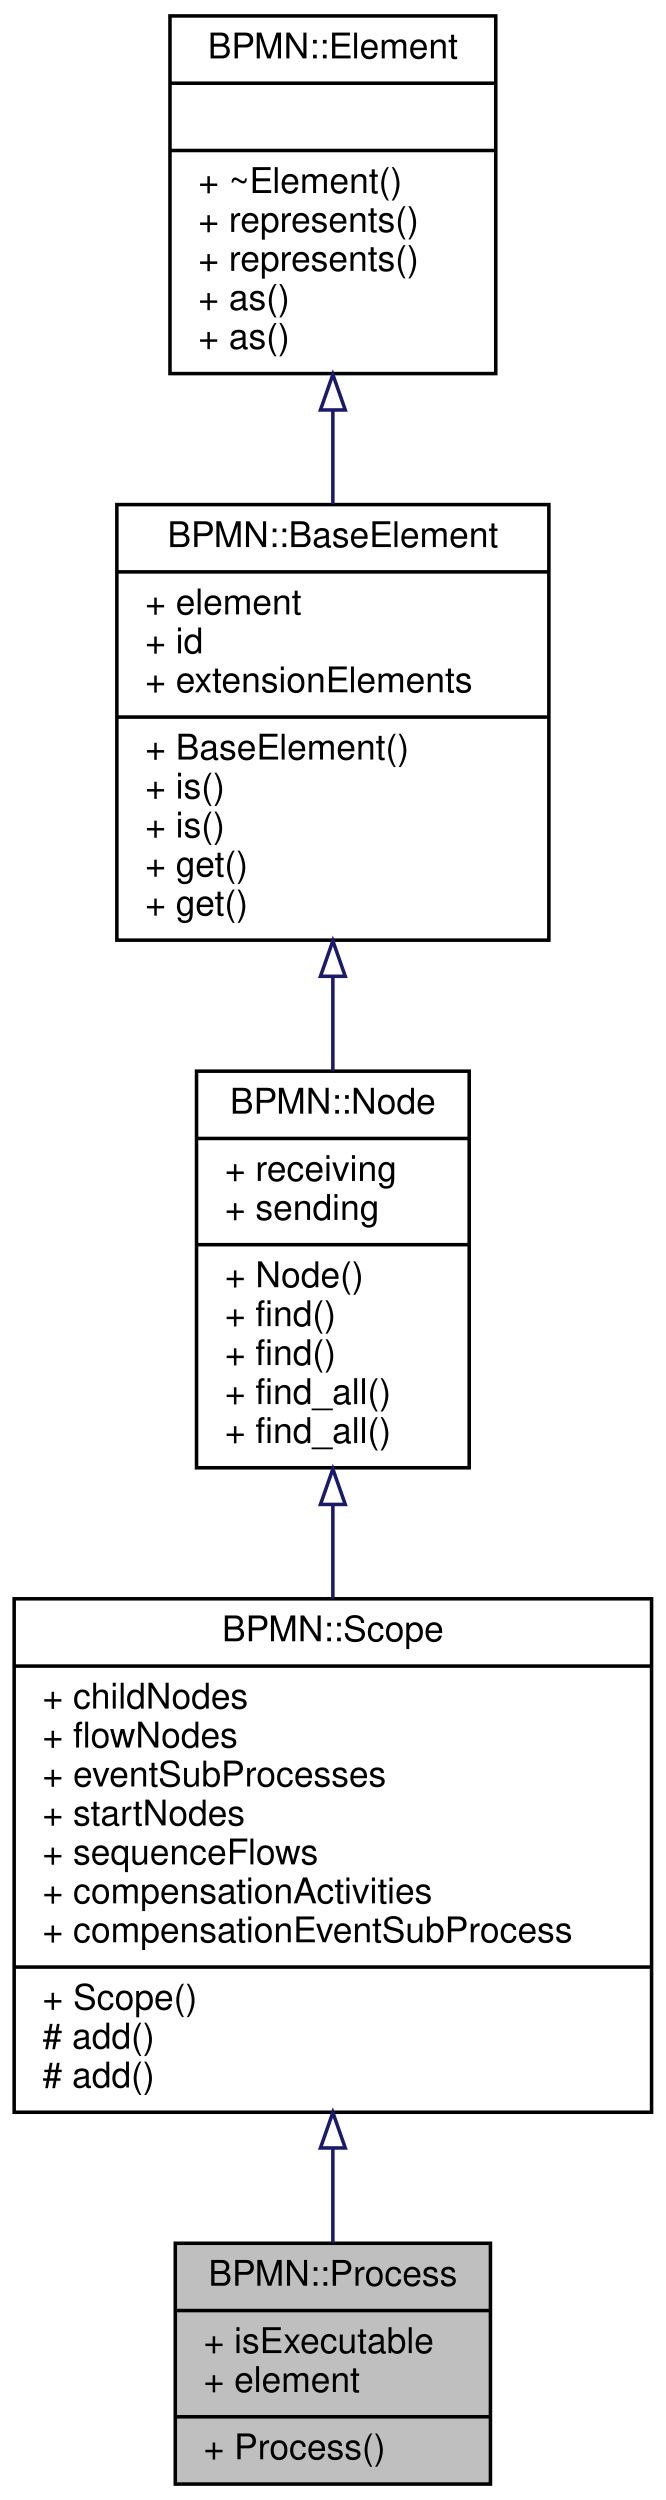
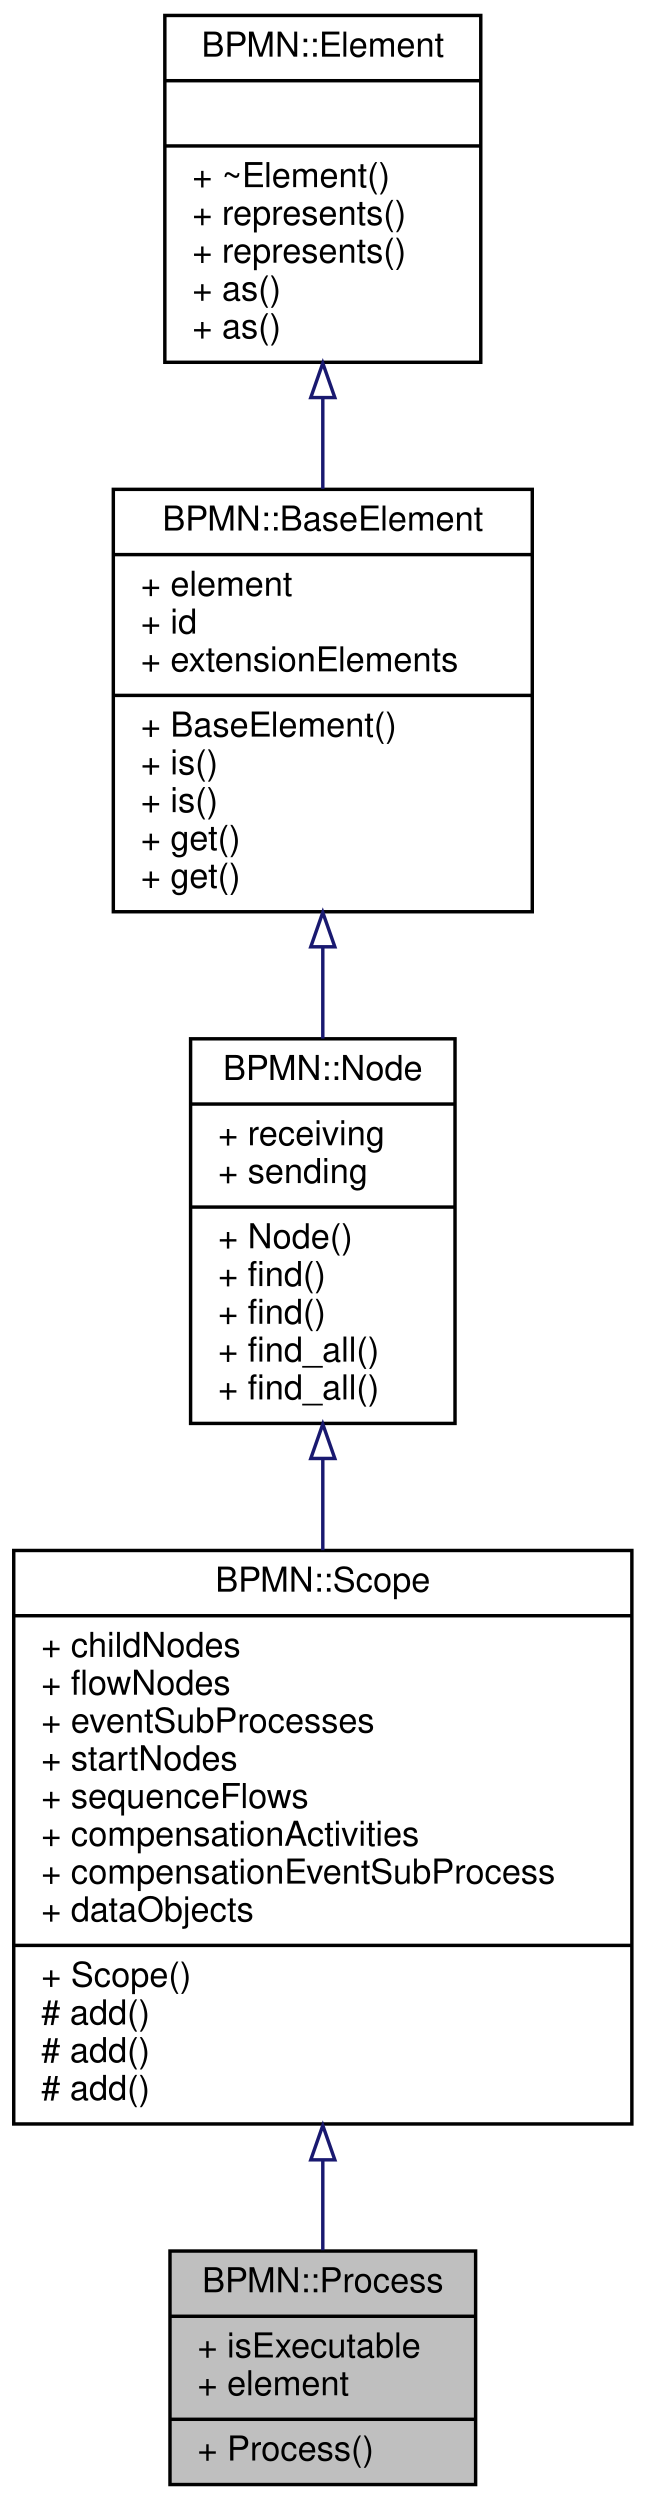
- <svg xmlns="http://www.w3.org/2000/svg" xmlns:xlink="http://www.w3.org/1999/xlink" width="188pt" height="706pt" viewBox="0.00 0.00 188.00 706.00">
-   <g id="graph0" class="graph" transform="scale(1 1) rotate(0) translate(4 702)">
+ <svg xmlns="http://www.w3.org/2000/svg" xmlns:xlink="http://www.w3.org/1999/xlink" width="188pt" height="728pt" viewBox="0.00 0.00 188.00 728.00">
+   <g id="graph0" class="graph" transform="scale(1 1) rotate(0) translate(4 724)">
    <g id="node1" class="node">
      <g id="a_node1">
        <a xlink:title=" ">
          <polygon fill="#bfbfbf" stroke="black" points="45.5,-0.5 45.5,-68.5 134.5,-68.5 134.5,-0.5 45.5,-0.5" />
          <text text-anchor="middle" x="90" y="-56.5" font-family="Helvetica,sans-Serif" font-size="10.00">BPMN::Process</text>
          <polyline fill="none" stroke="black" points="45.5,-49.5 134.5,-49.5 " />
          <text text-anchor="start" x="53.5" y="-37.5" font-family="Helvetica,sans-Serif" font-size="10.00">+ isExecutable</text>
          <text text-anchor="start" x="53.5" y="-26.5" font-family="Helvetica,sans-Serif" font-size="10.00">+ element</text>
          <polyline fill="none" stroke="black" points="45.5,-19.5 134.5,-19.5 " />
          <text text-anchor="start" x="53.5" y="-7.5" font-family="Helvetica,sans-Serif" font-size="10.00">+ Process()</text>
        </a>
      </g>
    </g>
    <g id="node2" class="node">
      <g id="a_node2">
        <a xlink:href="classBPMN_1_1Scope.html" target="_top" xlink:title="Base class for BPMN elements that may contain a ChildNode elements.">
-           <polygon fill="none" stroke="black" points="0,-105.5 0,-250.5 180,-250.5 180,-105.5 0,-105.5" />
-           <text text-anchor="middle" x="90" y="-238.5" font-family="Helvetica,sans-Serif" font-size="10.00">BPMN::Scope</text>
-           <polyline fill="none" stroke="black" points="0,-231.5 180,-231.5 " />
-           <text text-anchor="start" x="8" y="-219.5" font-family="Helvetica,sans-Serif" font-size="10.00">+ childNodes</text>
-           <text text-anchor="start" x="8" y="-208.5" font-family="Helvetica,sans-Serif" font-size="10.00">+ flowNodes</text>
-           <text text-anchor="start" x="8" y="-197.5" font-family="Helvetica,sans-Serif" font-size="10.00">+ eventSubProcesses</text>
-           <text text-anchor="start" x="8" y="-186.5" font-family="Helvetica,sans-Serif" font-size="10.00">+ startNodes</text>
-           <text text-anchor="start" x="8" y="-175.5" font-family="Helvetica,sans-Serif" font-size="10.00">+ sequenceFlows</text>
-           <text text-anchor="start" x="8" y="-164.5" font-family="Helvetica,sans-Serif" font-size="10.00">+ compensationActivities</text>
-           <text text-anchor="start" x="8" y="-153.5" font-family="Helvetica,sans-Serif" font-size="10.00">+ compensationEventSubProcess</text>
-           <polyline fill="none" stroke="black" points="0,-146.5 180,-146.5 " />
-           <text text-anchor="start" x="8" y="-134.5" font-family="Helvetica,sans-Serif" font-size="10.00">+ Scope()</text>
+           <polygon fill="none" stroke="black" points="0,-105.5 0,-272.5 180,-272.5 180,-105.5 0,-105.5" />
+           <text text-anchor="middle" x="90" y="-260.5" font-family="Helvetica,sans-Serif" font-size="10.00">BPMN::Scope</text>
+           <polyline fill="none" stroke="black" points="0,-253.5 180,-253.5 " />
+           <text text-anchor="start" x="8" y="-241.5" font-family="Helvetica,sans-Serif" font-size="10.00">+ childNodes</text>
+           <text text-anchor="start" x="8" y="-230.5" font-family="Helvetica,sans-Serif" font-size="10.00">+ flowNodes</text>
+           <text text-anchor="start" x="8" y="-219.5" font-family="Helvetica,sans-Serif" font-size="10.00">+ eventSubProcesses</text>
+           <text text-anchor="start" x="8" y="-208.5" font-family="Helvetica,sans-Serif" font-size="10.00">+ startNodes</text>
+           <text text-anchor="start" x="8" y="-197.5" font-family="Helvetica,sans-Serif" font-size="10.00">+ sequenceFlows</text>
+           <text text-anchor="start" x="8" y="-186.5" font-family="Helvetica,sans-Serif" font-size="10.00">+ compensationActivities</text>
+           <text text-anchor="start" x="8" y="-175.5" font-family="Helvetica,sans-Serif" font-size="10.00">+ compensationEventSubProcess</text>
+           <text text-anchor="start" x="8" y="-164.5" font-family="Helvetica,sans-Serif" font-size="10.00">+ dataObjects</text>
+           <polyline fill="none" stroke="black" points="0,-157.5 180,-157.5 " />
+           <text text-anchor="start" x="8" y="-145.5" font-family="Helvetica,sans-Serif" font-size="10.00">+ Scope()</text>
+           <text text-anchor="start" x="8" y="-134.5" font-family="Helvetica,sans-Serif" font-size="10.00"># add()</text>
          <text text-anchor="start" x="8" y="-123.5" font-family="Helvetica,sans-Serif" font-size="10.00"># add()</text>
          <text text-anchor="start" x="8" y="-112.5" font-family="Helvetica,sans-Serif" font-size="10.00"># add()</text>
        </a>
      </g>
    </g>
    <g id="edge1" class="edge">
-       <path fill="none" stroke="midnightblue" d="M90,-95.19C90,-85.83 90,-76.73 90,-68.58" />
-       <polygon fill="none" stroke="midnightblue" points="86.5,-95.42 90,-105.42 93.5,-95.42 86.5,-95.42" />
+       <path fill="none" stroke="midnightblue" d="M90,-94.89C90,-85.63 90,-76.72 90,-68.74" />
+       <polygon fill="none" stroke="midnightblue" points="86.5,-95.06 90,-105.06 93.5,-95.06 86.5,-95.06" />
    </g>
    <g id="node3" class="node">
      <g id="a_node3">
        <a xlink:href="classBPMN_1_1Node.html" target="_top" xlink:title="Base class for all nodes in a BPMN model.">
-           <polygon fill="none" stroke="black" points="51.5,-287.5 51.5,-399.5 128.5,-399.5 128.5,-287.5 51.5,-287.5" />
-           <text text-anchor="middle" x="90" y="-387.5" font-family="Helvetica,sans-Serif" font-size="10.00">BPMN::Node</text>
-           <polyline fill="none" stroke="black" points="51.5,-380.5 128.5,-380.5 " />
-           <text text-anchor="start" x="59.5" y="-368.5" font-family="Helvetica,sans-Serif" font-size="10.00">+ receiving</text>
-           <text text-anchor="start" x="59.5" y="-357.5" font-family="Helvetica,sans-Serif" font-size="10.00">+ sending</text>
-           <polyline fill="none" stroke="black" points="51.5,-350.5 128.5,-350.5 " />
-           <text text-anchor="start" x="59.5" y="-338.5" font-family="Helvetica,sans-Serif" font-size="10.00">+ Node()</text>
-           <text text-anchor="start" x="59.5" y="-327.5" font-family="Helvetica,sans-Serif" font-size="10.00">+ find()</text>
-           <text text-anchor="start" x="59.5" y="-316.5" font-family="Helvetica,sans-Serif" font-size="10.00">+ find()</text>
-           <text text-anchor="start" x="59.5" y="-305.5" font-family="Helvetica,sans-Serif" font-size="10.00">+ find_all()</text>
-           <text text-anchor="start" x="59.5" y="-294.5" font-family="Helvetica,sans-Serif" font-size="10.00">+ find_all()</text>
+           <polygon fill="none" stroke="black" points="51.5,-309.5 51.5,-421.5 128.5,-421.5 128.5,-309.5 51.5,-309.5" />
+           <text text-anchor="middle" x="90" y="-409.5" font-family="Helvetica,sans-Serif" font-size="10.00">BPMN::Node</text>
+           <polyline fill="none" stroke="black" points="51.5,-402.5 128.5,-402.5 " />
+           <text text-anchor="start" x="59.5" y="-390.5" font-family="Helvetica,sans-Serif" font-size="10.00">+ receiving</text>
+           <text text-anchor="start" x="59.5" y="-379.5" font-family="Helvetica,sans-Serif" font-size="10.00">+ sending</text>
+           <polyline fill="none" stroke="black" points="51.5,-372.5 128.5,-372.5 " />
+           <text text-anchor="start" x="59.5" y="-360.5" font-family="Helvetica,sans-Serif" font-size="10.00">+ Node()</text>
+           <text text-anchor="start" x="59.5" y="-349.5" font-family="Helvetica,sans-Serif" font-size="10.00">+ find()</text>
+           <text text-anchor="start" x="59.5" y="-338.5" font-family="Helvetica,sans-Serif" font-size="10.00">+ find()</text>
+           <text text-anchor="start" x="59.5" y="-327.5" font-family="Helvetica,sans-Serif" font-size="10.00">+ find_all()</text>
+           <text text-anchor="start" x="59.5" y="-316.5" font-family="Helvetica,sans-Serif" font-size="10.00">+ find_all()</text>
        </a>
      </g>
    </g>
    <g id="edge2" class="edge">
-       <path fill="none" stroke="midnightblue" d="M90,-277.05C90,-268.33 90,-259.35 90,-250.53" />
-       <polygon fill="none" stroke="midnightblue" points="86.5,-277.15 90,-287.15 93.5,-277.15 86.5,-277.15" />
+       <path fill="none" stroke="midnightblue" d="M90,-299.24C90,-290.54 90,-281.53 90,-272.59" />
+       <polygon fill="none" stroke="midnightblue" points="86.5,-299.29 90,-309.29 93.5,-299.29 86.5,-299.29" />
    </g>
    <g id="node4" class="node">
      <g id="a_node4">
        <a xlink:href="classBPMN_1_1BaseElement.html" target="_top" xlink:title="Base class for all core BPMN elements.">
-           <polygon fill="none" stroke="black" points="29,-436.5 29,-559.5 151,-559.5 151,-436.5 29,-436.5" />
-           <text text-anchor="middle" x="90" y="-547.5" font-family="Helvetica,sans-Serif" font-size="10.00">BPMN::BaseElement</text>
-           <polyline fill="none" stroke="black" points="29,-540.5 151,-540.5 " />
-           <text text-anchor="start" x="37" y="-528.5" font-family="Helvetica,sans-Serif" font-size="10.00">+ element</text>
-           <text text-anchor="start" x="37" y="-517.5" font-family="Helvetica,sans-Serif" font-size="10.00">+ id</text>
-           <text text-anchor="start" x="37" y="-506.5" font-family="Helvetica,sans-Serif" font-size="10.00">+ extensionElements</text>
-           <polyline fill="none" stroke="black" points="29,-499.5 151,-499.5 " />
-           <text text-anchor="start" x="37" y="-487.5" font-family="Helvetica,sans-Serif" font-size="10.00">+ BaseElement()</text>
-           <text text-anchor="start" x="37" y="-476.5" font-family="Helvetica,sans-Serif" font-size="10.00">+ is()</text>
-           <text text-anchor="start" x="37" y="-465.5" font-family="Helvetica,sans-Serif" font-size="10.00">+ is()</text>
-           <text text-anchor="start" x="37" y="-454.5" font-family="Helvetica,sans-Serif" font-size="10.00">+ get()</text>
-           <text text-anchor="start" x="37" y="-443.5" font-family="Helvetica,sans-Serif" font-size="10.00">+ get()</text>
+           <polygon fill="none" stroke="black" points="29,-458.5 29,-581.5 151,-581.5 151,-458.5 29,-458.5" />
+           <text text-anchor="middle" x="90" y="-569.5" font-family="Helvetica,sans-Serif" font-size="10.00">BPMN::BaseElement</text>
+           <polyline fill="none" stroke="black" points="29,-562.5 151,-562.5 " />
+           <text text-anchor="start" x="37" y="-550.5" font-family="Helvetica,sans-Serif" font-size="10.00">+ element</text>
+           <text text-anchor="start" x="37" y="-539.5" font-family="Helvetica,sans-Serif" font-size="10.00">+ id</text>
+           <text text-anchor="start" x="37" y="-528.5" font-family="Helvetica,sans-Serif" font-size="10.00">+ extensionElements</text>
+           <polyline fill="none" stroke="black" points="29,-521.5 151,-521.5 " />
+           <text text-anchor="start" x="37" y="-509.5" font-family="Helvetica,sans-Serif" font-size="10.00">+ BaseElement()</text>
+           <text text-anchor="start" x="37" y="-498.5" font-family="Helvetica,sans-Serif" font-size="10.00">+ is()</text>
+           <text text-anchor="start" x="37" y="-487.5" font-family="Helvetica,sans-Serif" font-size="10.00">+ is()</text>
+           <text text-anchor="start" x="37" y="-476.5" font-family="Helvetica,sans-Serif" font-size="10.00">+ get()</text>
+           <text text-anchor="start" x="37" y="-465.5" font-family="Helvetica,sans-Serif" font-size="10.00">+ get()</text>
        </a>
      </g>
    </g>
    <g id="edge3" class="edge">
-       <path fill="none" stroke="midnightblue" d="M90,-426.25C90,-417.29 90,-408.23 90,-399.56" />
-       <polygon fill="none" stroke="midnightblue" points="86.5,-426.29 90,-436.29 93.5,-426.29 86.5,-426.29" />
+       <path fill="none" stroke="midnightblue" d="M90,-448.25C90,-439.29 90,-430.23 90,-421.56" />
+       <polygon fill="none" stroke="midnightblue" points="86.5,-448.29 90,-458.29 93.5,-448.29 86.5,-448.29" />
    </g>
    <g id="node5" class="node">
      <g id="a_node5">
        <a xlink:href="classBPMN_1_1Element.html" target="_top" xlink:title="Abstract base class for all elements in a BPMN model.">
-           <polygon fill="none" stroke="black" points="44,-596.5 44,-697.5 136,-697.5 136,-596.5 44,-596.5" />
-           <text text-anchor="middle" x="90" y="-685.5" font-family="Helvetica,sans-Serif" font-size="10.00">BPMN::Element</text>
-           <polyline fill="none" stroke="black" points="44,-678.5 136,-678.5 " />
-           <text text-anchor="middle" x="90" y="-666.5" font-family="Helvetica,sans-Serif" font-size="10.00"> </text>
-           <polyline fill="none" stroke="black" points="44,-659.5 136,-659.5 " />
-           <text text-anchor="start" x="52" y="-647.5" font-family="Helvetica,sans-Serif" font-size="10.00">+ ~Element()</text>
-           <text text-anchor="start" x="52" y="-636.5" font-family="Helvetica,sans-Serif" font-size="10.00">+ represents()</text>
-           <text text-anchor="start" x="52" y="-625.5" font-family="Helvetica,sans-Serif" font-size="10.00">+ represents()</text>
-           <text text-anchor="start" x="52" y="-614.5" font-family="Helvetica,sans-Serif" font-size="10.00">+ as()</text>
-           <text text-anchor="start" x="52" y="-603.5" font-family="Helvetica,sans-Serif" font-size="10.00">+ as()</text>
+           <polygon fill="none" stroke="black" points="44,-618.5 44,-719.5 136,-719.5 136,-618.5 44,-618.5" />
+           <text text-anchor="middle" x="90" y="-707.5" font-family="Helvetica,sans-Serif" font-size="10.00">BPMN::Element</text>
+           <polyline fill="none" stroke="black" points="44,-700.5 136,-700.5 " />
+           <text text-anchor="middle" x="90" y="-688.5" font-family="Helvetica,sans-Serif" font-size="10.00"> </text>
+           <polyline fill="none" stroke="black" points="44,-681.5 136,-681.5 " />
+           <text text-anchor="start" x="52" y="-669.5" font-family="Helvetica,sans-Serif" font-size="10.00">+ ~Element()</text>
+           <text text-anchor="start" x="52" y="-658.5" font-family="Helvetica,sans-Serif" font-size="10.00">+ represents()</text>
+           <text text-anchor="start" x="52" y="-647.5" font-family="Helvetica,sans-Serif" font-size="10.00">+ represents()</text>
+           <text text-anchor="start" x="52" y="-636.5" font-family="Helvetica,sans-Serif" font-size="10.00">+ as()</text>
+           <text text-anchor="start" x="52" y="-625.5" font-family="Helvetica,sans-Serif" font-size="10.00">+ as()</text>
        </a>
      </g>
    </g>
    <g id="edge4" class="edge">
-       <path fill="none" stroke="midnightblue" d="M90,-586.14C90,-577.41 90,-568.42 90,-559.67" />
-       <polygon fill="none" stroke="midnightblue" points="86.5,-586.23 90,-596.23 93.5,-586.23 86.5,-586.23" />
+       <path fill="none" stroke="midnightblue" d="M90,-608.14C90,-599.41 90,-590.42 90,-581.67" />
+       <polygon fill="none" stroke="midnightblue" points="86.5,-608.23 90,-618.23 93.5,-608.23 86.5,-608.23" />
    </g>
  </g>
</svg>
